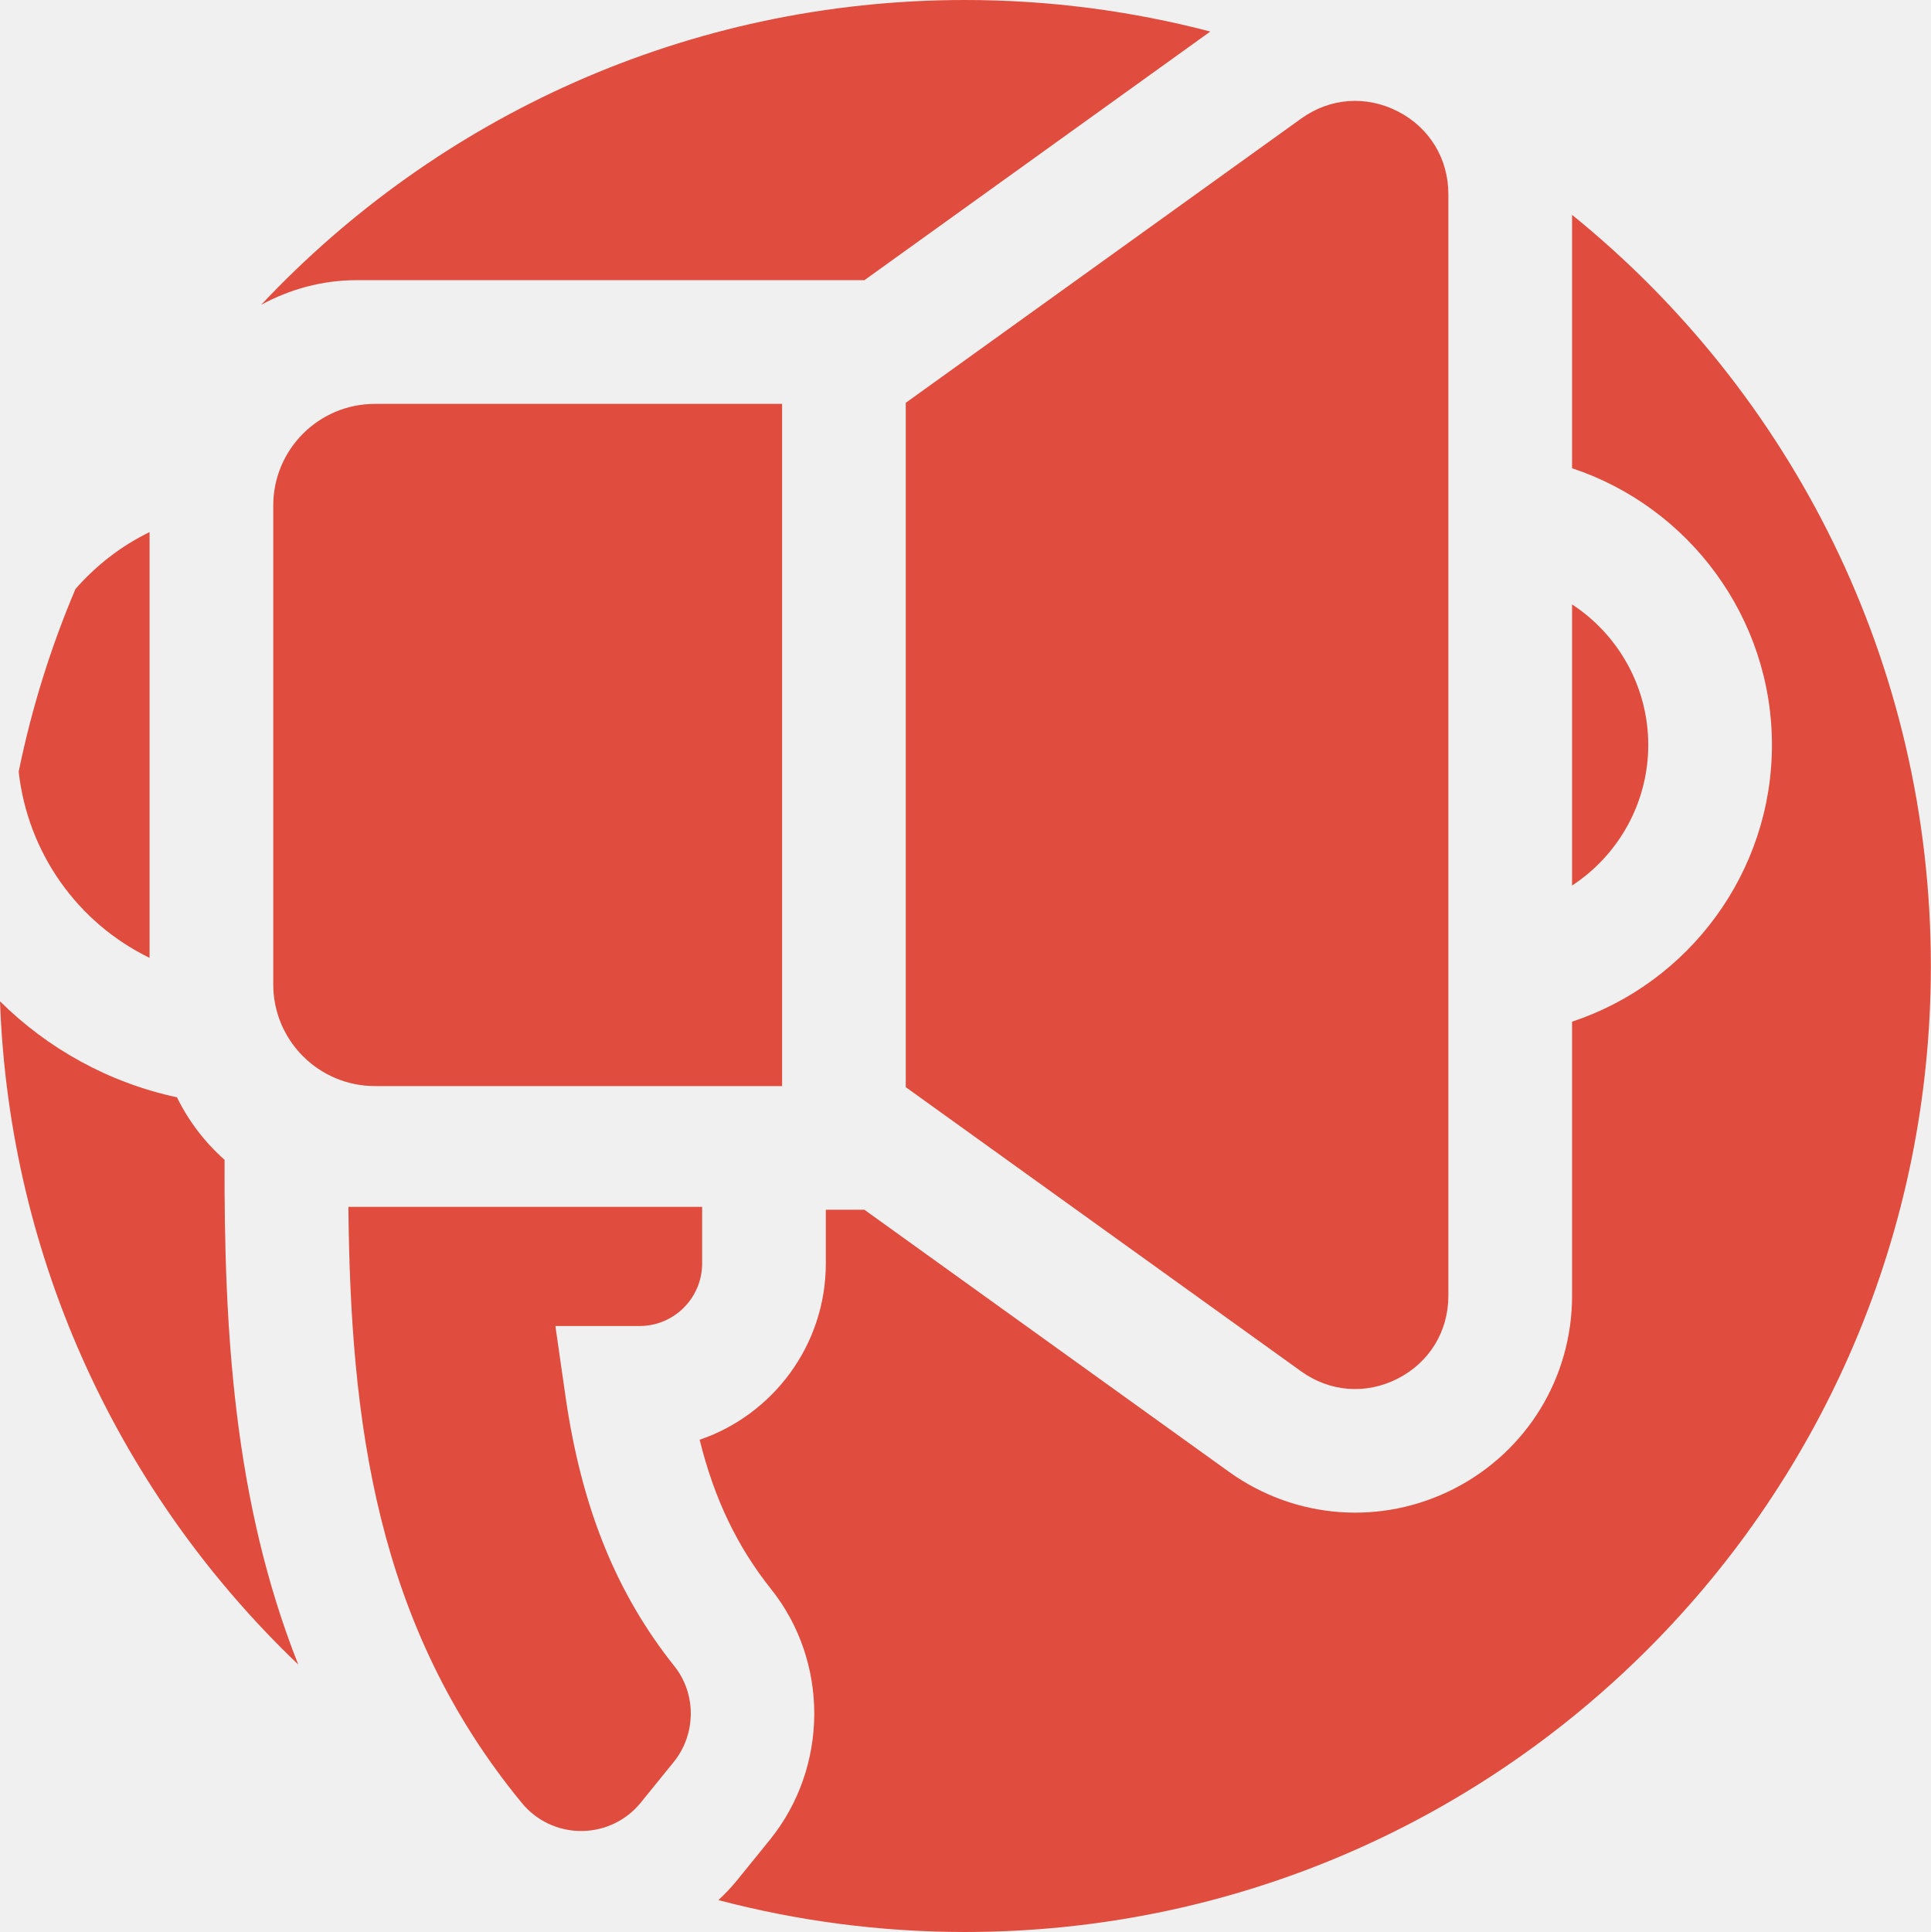
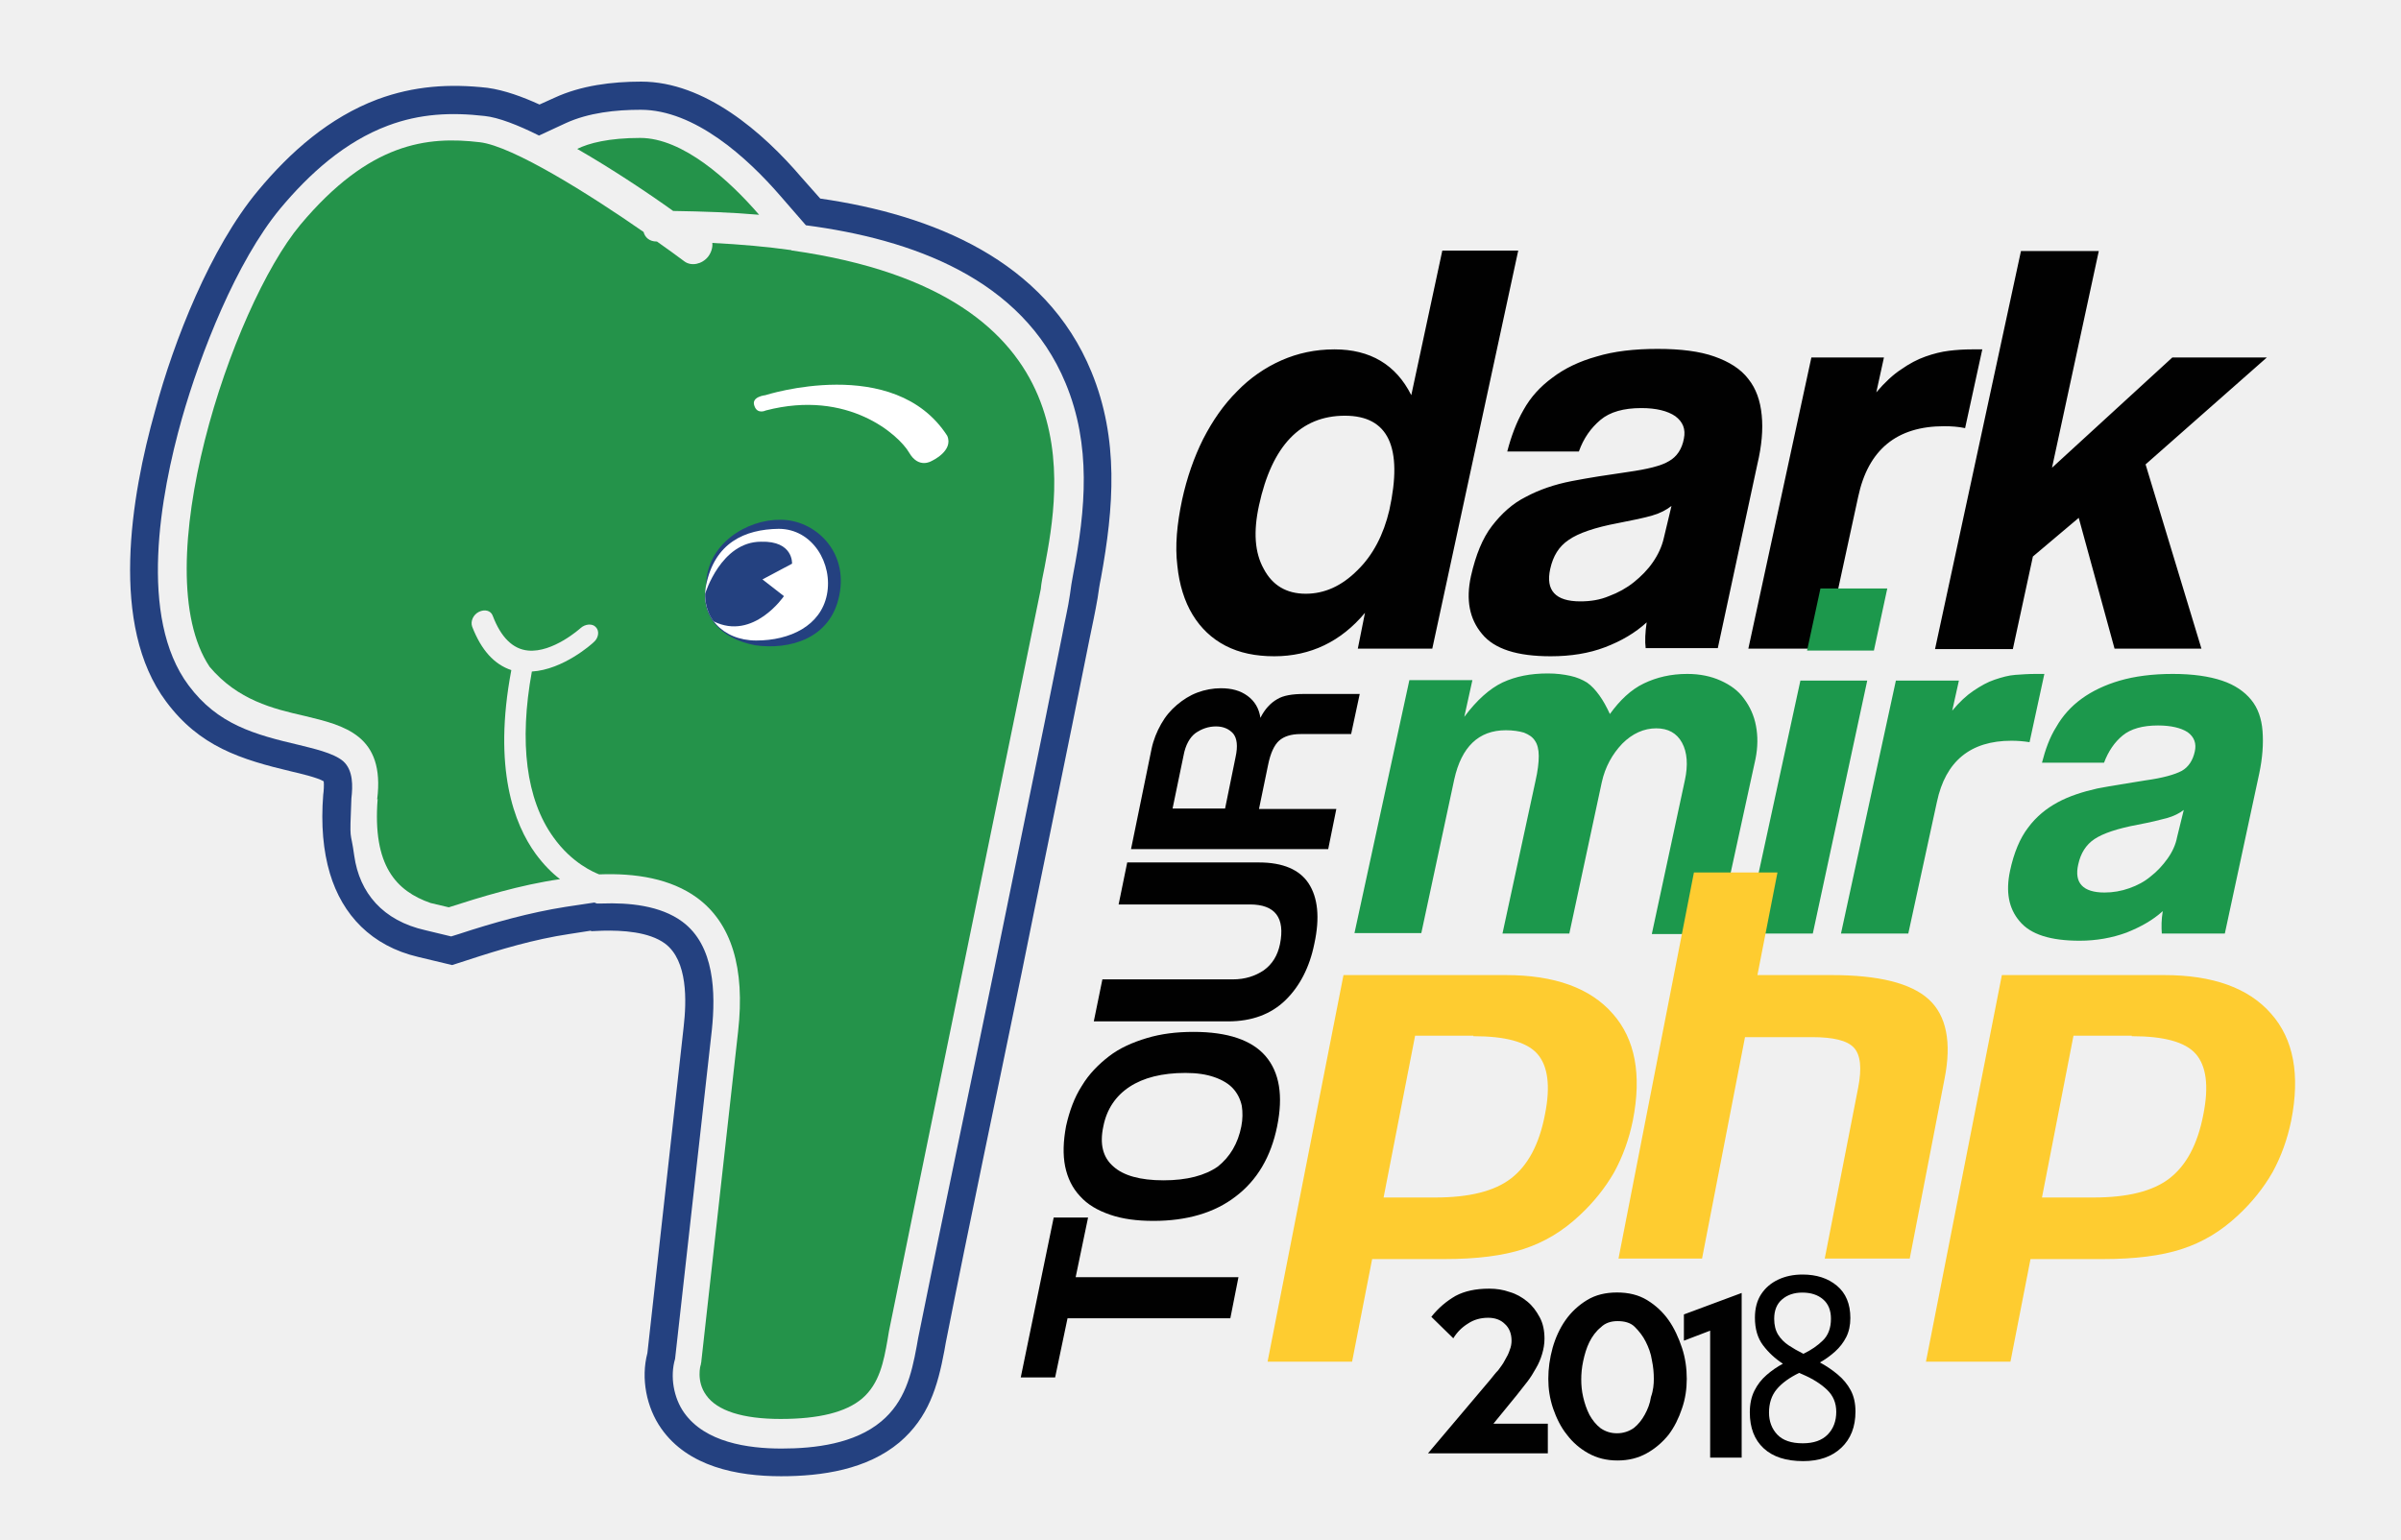
- <svg xmlns="http://www.w3.org/2000/svg" width="153.413" height="153.486" viewBox="0 0 40.59 40.61" version="1.1" id="svg8">
-   <defs id="defs2" />
-   <g id="layer1" transform="translate(-204.5786,-144.6466)">
-     <g id="g1211" transform="matrix(1.868059,0,0,1.868059,-201.7786,-171.8728)">
-       <g transform="matrix(0.3527778,0,0,-0.3527778,227.2568,172.59)" id="g112">
-         <path id="path114" style="fill:#e04c3d;fill-opacity:1;fill-rule:nonzero;stroke:none" d="M 0,0 11.033,7.93 C 8.534,8.584 5.912,8.936 3.208,8.936 -5.647,8.936 -13.624,5.195 -19.244,-0.786 -18.332,-0.29 -17.297,0 -16.196,0 Z" />
-       </g>
-       <g transform="matrix(0.3527778,0,0,-0.3527778,219.5205,181.7847)" id="g116">
-         <path id="path118" style="fill:#e04c3d;fill-opacity:1;fill-rule:nonzero;stroke:none" d="m 0,0 c -2.192,0.471 -4.127,1.56 -5.645,3.061 0.299,-8.314 3.891,-15.785 9.514,-21.154 -2.071,5.221 -2.368,10.739 -2.351,16.1 C 0.887,-1.435 0.369,-0.755 0,0" />
-       </g>
-       <g transform="matrix(0.3527778,0,0,-0.3527778,218.3784,176.0647)" id="g120">
-         <path id="path122" style="fill:#e04c3d;fill-opacity:1;fill-rule:nonzero;stroke:none" d="m 0,0 c -0.788,-1.857 -1.399,-3.806 -1.812,-5.828 0.292,-2.607 1.891,-4.827 4.175,-5.938 V 1.814 C 1.453,1.371 0.656,0.748 0,0" />
-       </g>
-       <g transform="matrix(0.3527778,0,0,-0.3527778,235.2202,179.4016)" id="g124">
-         <path id="path126" style="fill:#e04c3d;fill-opacity:1;fill-rule:nonzero;stroke:none" d="M 0,0 C 1.471,0.962 2.43,2.627 2.43,4.483 2.43,6.34 1.471,8.004 0,8.966 Z" />
-       </g>
-       <g transform="matrix(0.3527778,0,0,-0.3527778,235.2202,171.8553)" id="g128">
-         <path id="path130" style="fill:#e04c3d;fill-opacity:1;fill-rule:nonzero;stroke:none" d="m 0,0 v -8.082 c 3.733,-1.236 6.376,-4.766 6.376,-8.826 0,-4.06 -2.643,-7.59 -6.376,-8.826 v -8.742 c 0,-2.606 -1.44,-4.963 -3.759,-6.152 -2.318,-1.188 -5.073,-0.982 -7.188,0.538 l -11.627,8.357 h -1.231 v -1.712 c 0,-2.606 -1.686,-4.826 -4.025,-5.624 0.47,-1.895 1.201,-3.411 2.28,-4.765 1.851,-2.322 1.833,-5.686 -0.044,-8 l -1.047,-1.291 c -0.182,-0.226 -0.382,-0.431 -0.59,-0.627 2.511,-0.661 5.146,-1.017 7.865,-1.017 17.016,0 30.811,13.795 30.811,30.811 C 11.445,-14.28 6.979,-5.649 0,0" />
-       </g>
-       <g transform="matrix(0.3527778,0,0,-0.3527778,223.4029,189.7266)" id="g132">
-         <path id="path134" style="fill:#e04c3d;fill-opacity:1;fill-rule:nonzero;stroke:none" d="m 0,0 c 0.466,-0.565 1.153,-0.889 1.886,-0.889 h 0.01 c 0.739,0.003 1.431,0.334 1.896,0.908 L 4.839,1.31 C 5.558,2.196 5.568,3.481 4.863,4.366 3.003,6.699 1.9,9.431 1.39,12.964 l -0.324,2.254 h 2.687 c 1.1,0 1.994,0.895 1.994,1.996 v 1.804 H -5.537 C -5.472,12.209 -4.676,5.678 0,0" />
-       </g>
-       <g transform="matrix(0.3527778,0,0,-0.3527778,221.7483,181.6582)" id="g136">
-         <path id="path138" style="fill:#e04c3d;fill-opacity:1;fill-rule:nonzero;stroke:none" d="m 0,0 h 10.438 0.97 1.58 V 21.759 H 0 c -1.792,0 -3.244,-1.452 -3.244,-3.244 V 3.244 C -3.244,1.452 -1.791,0 0,0" />
-       </g>
-       <g transform="matrix(0.3527778,0,0,-0.3527778,233.259,184.9492)" id="g140">
-         <path id="path142" style="fill:#e04c3d;fill-opacity:1;fill-rule:nonzero;stroke:none" d="m 0,0 c 1.01,0.518 1.613,1.505 1.613,2.64 v 35.137 c 0,1.135 -0.603,2.122 -1.613,2.64 -1.01,0.518 -2.164,0.432 -3.085,-0.231 v 0 L -15.696,31.122 V 9.294 L -3.085,0.231 C -2.164,-0.432 -1.01,-0.518 0,0" />
-       </g>
-     </g>
-   </g>
+ <svg xmlns="http://www.w3.org/2000/svg" version="1.1" id="Layer_1" x="0px" y="0px" viewBox="0 0 502.9 322.5" style="enable-background:new 0 0 502.9 322.5;" xml:space="preserve">
+   <style type="text/css">
+ 	.st0{fill-rule:evenodd;clip-rule:evenodd;fill:#244180;}
+ 	.st1{fill-rule:evenodd;clip-rule:evenodd;fill:#24934A;}
+ 	.st2{fill-rule:evenodd;clip-rule:evenodd;fill:#FFFFFF;}
+ 	.st3{fill:#010101;}
+ 	.st4{fill:#1C984C;}
+ 	.st5{fill-rule:evenodd;clip-rule:evenodd;fill:#FECC30;}
+ 	.st6{font-family:'MyriadPro-Bold';}
+ 	.st7{font-size:53.262px;}
+ 	.st8{fill:#FFFFFF;}
+ </style>
+   <path class="st0" d="M113,21.9l3.1-1.4c5.6-2.6,12.1-3.4,18.2-3.4c13.3,0,25.5,10.6,33.6,20.1l3.9,4.4c23.5,3.4,47.2,12.9,56.8,36.3  c5.8,14.1,4.7,28.4,2,43.2c-0.3,1.4-0.5,2.8-0.7,4.2c-0.5,2.9-1.1,5.7-1.7,8.6c-1.2,6-2.4,11.9-3.6,17.9c-3.5,17.3-7.1,34.6-10.6,52  c-5.3,25.8-10.8,51.7-15.9,77.5c-0.1,0.6-0.2,1.1-0.3,1.7c-1.4,7.5-3.3,14-9.4,19.2c-6.8,5.7-16.2,7.1-24.8,7.1  c-9.2,0-19.5-2-25.1-10c-3.1-4.4-4.3-10.5-2.9-15.8l7.6-68.4c0.6-5.3,0.9-13.8-3.9-17.4c-3.4-2.5-9-2.8-13.1-2.7l-2.3,0.1l-0.2-0.1  l-4.5,0.7c-7.3,1.1-14.4,3.2-21.4,5.5l-3.1,1l-7.1-1.7c-9.8-2.3-15.9-8.8-18.5-17.5c-1.4-4.7-1.9-10.2-1.4-16.5  c0.1-0.6,0.2-2.1,0.1-2.8c-1.3-0.8-5.2-1.7-6.5-2c-11-2.6-19.5-5.3-26.5-14.7c-11.9-15.9-7.4-42.9-2.3-61C36.4,71.4,44.1,51.9,54,40  c6.8-8.2,15-15.4,25.1-19.2c7.6-2.8,15-3.3,23-2.4C105.7,18.9,109.5,20.3,113,21.9L113,21.9z M112.9,28.4l5.6-2.6  c4.8-2.2,10.5-2.8,15.7-2.8c11.3,0,22.3,10,29.3,18.1l5.3,6.1c22.1,2.9,45.3,11.1,54.4,33.1c5.4,13,4.2,26.4,1.6,39.9  c-0.3,1.5-0.5,2.9-0.7,4.4c-0.4,2.8-1.1,5.6-1.6,8.4c-1.2,5.9-2.4,11.9-3.6,17.9c-3.5,17.3-7.1,34.6-10.6,51.9  c-5.3,25.9-10.8,51.7-16,77.6c-0.1,0.6-0.2,1.1-0.3,1.7c-1.1,6-2.5,11.6-7.4,15.7c-5.6,4.7-13.9,5.7-20.9,5.7  c-7.1,0-16-1.3-20.4-7.5c-2.2-3.1-3-7.6-1.9-11.3l7.7-68.9c0.8-7.7,0.6-17.7-6.2-22.7c-4.6-3.4-11.2-4-16.8-3.8l-1.1,0l-0.5-0.2  l-6,0.9c-7.6,1.2-15.1,3.3-22.4,5.7l-1.6,0.5l-5.4-1.3c-8.9-2-13.8-7.8-14.9-15.6c-0.8-5.9-1-2.1-0.6-12c0.3-2.6,0.4-5.9-1.7-7.8  c-2.1-1.8-6.5-2.7-9.2-3.4c-9.4-2.2-17.1-4.3-23.2-12.5c-10.6-14.2-5.9-40-1.4-55.9c3.9-13.7,11.4-32.9,20.6-44  c6.1-7.3,13.5-14,22.6-17.4c6.7-2.5,13.2-2.8,20.2-2C104.4,24.6,108.5,26.2,112.9,28.4L112.9,28.4z" />
+   <path class="st1" d="M134.1,28.9c-6.6,0-10.8,1.1-13.2,2.3c7.3,4.2,14.8,9.2,20.1,13c6.3,0.1,12.3,0.3,18,0.8  C152.7,37.7,143,28.9,134.1,28.9L134.1,28.9z" />
+   <path class="st1" d="M90.2,189.2l3.8,0.9c6.5-2.1,14.9-4.7,23.3-5.9c-1.7-1.3-3.4-3-5.1-5.3c-4.5-6.2-9-17.9-5.1-38.5  c-3.6-1.2-6.3-4.2-8.2-9.1c-0.4-1.1,0.2-2.5,1.4-3.1c1.2-0.6,2.5-0.3,2.9,0.8c1.7,4.5,4.2,7,7.4,7.3c5.2,0.5,10.9-4.6,11-4.7  c1-0.9,2.5-1,3.2-0.2c0.8,0.8,0.6,2.3-0.5,3.2c-0.3,0.3-6.3,5.7-12.9,6.1c-2.7,14.8-1.2,26.8,4.5,34.7c3.9,5.5,8.6,7.4,9.6,7.8  c7.7-0.3,15,0.9,20.5,4.9c7.2,5.3,10.1,14.7,8.6,28l-7.7,69.1c0,0.3-0.1,0.4-0.1,0.7c-0.1,0.1-1,3.5,1.1,6.4c2.3,3.3,7.7,5,15.6,5  c8,0,13.7-1.4,17.1-4.3c3.6-3.1,4.5-7.7,5.3-12.3c0.1-0.6,0.2-1.2,0.3-1.8c1.7-8.7,30.7-149.9,31.8-155.5c0.1-1.2,0.4-2.7,0.8-4.6  c3.1-16.5,10.8-57.2-52.8-66.3c-0.1,0-0.2,0-0.3-0.1c-5-0.7-10.5-1.2-16.5-1.5c0.1,0.9-0.2,2-0.9,2.9c-1.3,1.6-3.5,2-4.9,1  c-1.5-1.1-3.5-2.6-5.8-4.2h-0.1c-1.4,0-2.4-0.8-2.7-2c-11.2-7.8-27.4-18-34.3-18.8c-11-1.3-23.1,0-37.6,17.3  c-14.4,17.3-32.6,72.2-19,92.6c5.9,7,13.3,8.8,19.9,10.3c8.3,2,16.9,4,15.2,17.5l0.1-0.1C78,181.4,83,186.7,90.2,189.2L90.2,189.2z" />
+   <path class="st2" d="M160.4,86c0,0-1.8,0.9-2.4-1c-0.7-1.9,2.3-2.2,2.3-2.2s27-8.7,38.1,8.5c1.4,3.2-3.3,5.3-3.3,5.3  s-2.7,1.7-4.7-1.8C188.3,91.2,177.7,81.5,160.4,86L160.4,86z" />
+   <path class="st0" d="M147.9,122.6c-1.3,6.4,2.9,11.2,10.3,12.6c7.1,1,15.8-1.3,17.6-10.5c1.9-9.3-5.2-15.8-12.3-15.8  C156.4,108.8,148,114,147.9,122.6L147.9,122.6z" />
+   <path class="st2" d="M147.9,122.6c-1.3,6.4,3.4,11.6,10.5,11.6s13.5-3.1,14.8-9.6c1.3-6.5-3-13.8-10.1-13.8  C156,110.9,149.7,113.7,147.9,122.6L147.9,122.6z" />
+   <path class="st0" d="M147.7,124.4c0,0,3.3-10.9,11.7-10.9c6.8-0.2,6.5,4.6,6.5,4.6l-6.2,3.3l4.5,3.5c0,0-6.4,9.4-14.7,5.3  C147.5,127.7,147.7,124.4,147.7,124.4L147.7,124.4z" />
+   <path class="st3" d="M273.5,124.4c3.9,0,7.5-1.6,10.8-4.9c3.3-3.2,5.5-7.5,6.7-12.6c2.9-13.2-0.2-19.8-9.3-19.8  c-9.3,0-15.3,6.3-18,18.8c-1.2,5.5-0.9,9.9,1,13.3C266.5,122.6,269.4,124.4,273.5,124.4L273.5,124.4z M284.4,135.9l1.5-7.5  c-5,6-11.4,9.1-19,9.1c-3.9,0-7.3-0.7-10.2-2.2c-2.9-1.5-5.2-3.7-6.9-6.5c-1.7-2.8-2.8-6.3-3.2-10.3c-0.5-4.1-0.1-8.6,1-13.8  c1-4.6,2.5-8.9,4.4-12.7c2-3.9,4.3-7.2,7.1-10c2.7-2.8,5.9-5,9.3-6.5c3.4-1.5,7.1-2.3,11.1-2.3c7.5,0,12.9,3.2,16.1,9.6l6.5-30.3  H318l-18,83.4H284.4z M350.1,106c-1,0.8-2.3,1.5-4,2s-4.1,1-7.2,1.6c-4.8,0.9-8.3,2.1-10.3,3.5c-2.1,1.4-3.3,3.4-3.9,6.1  c-1,4.5,1.1,6.8,6.3,6.8c2.1,0,4.1-0.3,6-1.1c1.9-0.7,3.7-1.7,5.2-2.9c1.5-1.2,2.9-2.6,4-4.2c1.1-1.6,1.9-3.3,2.3-5.1L350.1,106z   M344.7,135.9c-0.2-1.6-0.1-3.4,0.2-5.5c-2.4,2.2-5.3,3.9-8.7,5.2c-3.4,1.3-7.2,1.9-11.4,1.9c-7,0-11.8-1.5-14.4-4.7  c-2.6-3.1-3.4-7.1-2.3-12.1c1-4.4,2.4-7.9,4.4-10.5c2-2.6,4.3-4.7,7.1-6.1c2.8-1.5,6-2.6,9.6-3.3c3.6-0.7,7.5-1.3,11.7-1.9  c4.2-0.6,7.1-1.3,8.7-2.3c1.6-0.9,2.7-2.5,3.1-4.7c0.4-2-0.2-3.5-1.8-4.7c-1.6-1.1-4-1.7-7.1-1.7c-3.7,0-6.6,0.8-8.6,2.5  c-2,1.7-3.5,3.8-4.5,6.6h-15c0.8-3.1,1.9-6.1,3.4-8.7c1.5-2.7,3.5-4.9,6.1-6.8c2.5-1.9,5.6-3.4,9.2-4.4c3.6-1.1,7.9-1.6,12.8-1.6  c4.8,0,8.8,0.5,11.9,1.6c3.1,1.1,5.5,2.6,7.1,4.7c1.6,2,2.5,4.5,2.8,7.6c0.3,3,0,6.4-0.9,10.2l-8.3,38.6H344.7z M366.2,135.9  l13.2-61h15.2l-1.6,7.3c1.8-2.1,3.5-3.7,5.2-4.8c1.7-1.2,3.4-2.1,5.1-2.7c1.7-0.6,3.3-1,4.9-1.2c1.6-0.2,3.2-0.3,4.9-0.3h2.1  l-3.6,16.5c-1.4-0.3-2.9-0.4-4.4-0.4c-9.9,0-15.9,4.9-18,14.8l-6.9,31.8H366.2z M442.9,135.9l-7.5-27.4l-9.6,8.1l-4.2,19.4h-16.3  l18-83.4h16.3L429.8,98L455,74.9h19.8l-25.4,22.4l11.7,38.6H442.9z" />
+   <path class="st3" d="M257.7,276.2h-34.1l-2.6,12.4h-7.2l6.9-33.5h7.2l-2.6,12.5h34.1L257.7,276.2z M260,236c0.3-1.5,0.3-3,0.1-4.3  c-0.3-1.4-0.9-2.6-1.8-3.6c-0.9-1-2.2-1.8-3.9-2.4c-1.7-0.6-3.7-0.9-6.1-0.9c-4.9,0-8.8,1-11.7,2.9c-2.9,1.9-4.8,4.7-5.5,8.3  c-0.8,3.7-0.1,6.5,2.1,8.4c2.1,1.9,5.6,2.9,10.5,2.9c4.9,0,8.7-1,11.4-2.9C257.6,242.4,259.3,239.6,260,236L260,236z M267.5,236  c-1.3,6.4-4.2,11.3-8.7,14.7c-4.4,3.4-10.2,5.1-17.2,5.1c-3.5,0-6.5-0.4-9.1-1.3c-2.6-0.9-4.7-2.1-6.3-3.9c-1.6-1.7-2.6-3.8-3.1-6.2  c-0.5-2.5-0.4-5.3,0.2-8.5c0.7-3.1,1.7-5.9,3.3-8.4c1.5-2.5,3.5-4.5,5.7-6.2s4.9-2.9,7.9-3.8c3-0.9,6.2-1.3,9.8-1.3  c7.1,0,12.2,1.7,15.1,5.1C268,224.7,268.8,229.6,267.5,236L267.5,236z M234.3,189.5l1.8-8.8h27.6c5,0,8.5,1.5,10.4,4.4  s2.4,7.1,1.2,12.6c-1,5-3.1,9-6.1,11.9c-3,2.9-7,4.4-12,4.4h-28.1l1.8-8.8h27.3c2.6,0,4.7-0.7,6.5-1.9c1.8-1.3,2.9-3.1,3.4-5.5  c1.1-5.5-1-8.3-6.3-8.3H234.3z M245.6,169.4h11l2.2-10.8c0.5-2.3,0.3-3.9-0.5-4.9c-0.9-1-2.1-1.5-3.6-1.5c-1.6,0-3,0.5-4.3,1.4  c-1.2,0.9-2.1,2.5-2.5,4.7L245.6,169.4z M283,153.8h-10.6c-2,0-3.5,0.5-4.5,1.4c-1,0.9-1.8,2.6-2.3,5.1l-1.9,9.2h16.2l-1.7,8.4  h-41.3l4.3-21c0.4-1.9,1.1-3.6,2-5.2c0.9-1.6,2-2.9,3.3-4c1.3-1.1,2.7-2,4.3-2.6c1.6-0.6,3.3-0.9,4.9-0.9c2.3,0,4.1,0.5,5.6,1.6  c1.5,1.1,2.4,2.6,2.7,4.6c0.9-1.8,2.1-3.1,3.5-3.9c1.3-0.8,3.2-1.1,5.6-1.1h11.7L283,153.8z" />
+   <path class="st4" d="M346,195.6l6.9-32.1c0.7-3.2,0.5-5.9-0.6-7.9c-1.1-2-2.9-3-5.4-3c-2.6,0-5,1.1-7.1,3.2  c-2.1,2.2-3.6,4.9-4.3,8.1l-6.8,31.7h-14l6.9-31.9c0.5-2.2,0.7-3.9,0.7-5.3c0-1.4-0.3-2.5-0.8-3.2c-0.5-0.8-1.3-1.3-2.3-1.7  c-1-0.3-2.3-0.5-3.8-0.5c-5.7,0-9.3,3.5-10.8,10.3l-6.9,32.2h-14l11.5-53h13.2l-1.7,7.7c2.6-3.5,5.3-5.9,8-7.2  c2.8-1.3,5.9-1.9,9.5-1.9c1.8,0,3.3,0.2,4.7,0.5s2.5,0.8,3.5,1.4c1,0.7,1.8,1.6,2.6,2.7c0.8,1.1,1.5,2.4,2.2,3.9  c2.1-2.9,4.4-5.1,7.1-6.4c2.7-1.3,5.7-2,9.1-2c2.7,0,5,0.5,7,1.4c2,0.9,3.7,2.1,4.9,3.8c1.2,1.6,2.1,3.5,2.5,5.7  c0.4,2.1,0.4,4.4-0.1,6.9l-8,36.7H346z M365.6,195.6l11.5-53h14l-11.4,53H365.6z M378.5,136.3l2.8-13h14l-2.8,13H378.5z   M385.6,195.6l11.5-53h13.2l-1.4,6.3c1.5-1.8,3-3.2,4.5-4.2c1.5-1,2.9-1.8,4.4-2.3c1.5-0.5,2.9-0.9,4.3-1c1.4-0.1,2.8-0.2,4.3-0.2  h1.8l-3.1,14.3c-1.3-0.2-2.5-0.3-3.8-0.3c-8.6,0-13.8,4.3-15.6,12.8l-6,27.6H385.6z M457.4,169.7c-0.9,0.7-2.1,1.3-3.5,1.7  c-1.5,0.4-3.5,0.9-6.2,1.4c-4.2,0.8-7.2,1.8-9,3c-1.8,1.2-2.9,3-3.4,5.3c-0.9,3.9,1,5.9,5.5,5.9c1.8,0,3.5-0.3,5.2-0.9  c1.7-0.6,3.2-1.4,4.5-2.5c1.3-1,2.5-2.3,3.5-3.7c1-1.4,1.7-2.9,2-4.5L457.4,169.7z M452.8,195.6c-0.1-1.4-0.1-2.9,0.2-4.7  c-2.1,1.9-4.6,3.3-7.6,4.5c-3,1.1-6.3,1.7-9.8,1.7c-6.1,0-10.3-1.3-12.6-4.1c-2.3-2.7-2.9-6.2-2-10.5c0.8-3.8,2.1-6.9,3.8-9.1  c1.7-2.3,3.8-4,6.2-5.3c2.4-1.3,5.2-2.2,8.3-2.9c3.1-0.6,6.5-1.1,10.1-1.7c3.6-0.5,6.1-1.2,7.6-2c1.4-0.8,2.3-2.2,2.7-4  c0.4-1.7-0.1-3.1-1.5-4.1c-1.4-0.9-3.5-1.4-6.2-1.4c-3.2,0-5.7,0.7-7.4,2.1s-3,3.3-3.9,5.7h-13c0.7-2.7,1.6-5.3,3-7.5  c1.3-2.3,3.1-4.3,5.3-5.9c2.2-1.6,4.9-2.9,8-3.8c3.1-0.9,6.8-1.4,11.1-1.4c4.2,0,7.6,0.5,10.3,1.4c2.7,0.9,4.7,2.3,6.1,4  c1.4,1.7,2.2,3.9,2.4,6.6c0.2,2.6,0,5.6-0.7,8.9l-7.2,33.5H452.8z" />
+   <path class="st3" d="M324.1,304.5h-25l13.1-15.5c0.5-0.6,1-1.3,1.6-1.9c0.5-0.7,1-1.3,1.4-2.1c0.4-0.7,0.8-1.4,1-2.1  c0.3-0.7,0.4-1.4,0.4-2c0-1.5-0.5-2.7-1.4-3.5c-0.9-0.9-2.1-1.3-3.5-1.3c-1.6,0-3,0.4-4.2,1.2c-1.3,0.8-2.3,1.8-3.1,3.1l-4.6-4.5  c1.5-1.9,3.2-3.3,5.1-4.4c1.9-1,4.2-1.5,7-1.5c1.5,0,2.9,0.2,4.3,0.7c1.4,0.4,2.6,1.1,3.7,2c1.1,0.9,1.9,2,2.6,3.3  c0.7,1.3,1,2.8,1,4.5c0,1.1-0.2,2.2-0.5,3.2c-0.3,1-0.7,2-1.3,3c-0.5,0.9-1.1,1.9-1.8,2.8c-0.7,0.9-1.5,1.9-2.2,2.8l-4.9,6h11.4  V304.5z M353.3,288.9c0,2.1-0.3,4.2-1,6.2c-0.7,2.1-1.6,3.9-2.8,5.5c-1.3,1.6-2.8,2.9-4.6,3.9c-1.8,1-3.8,1.5-6.1,1.5  s-4.3-0.5-6.1-1.5c-1.8-1-3.3-2.3-4.5-3.9c-1.3-1.6-2.2-3.5-2.9-5.5c-0.7-2.1-1-4.1-1-6.2c0-2.2,0.3-4.3,0.9-6.5  c0.6-2.1,1.5-4.1,2.7-5.8c1.2-1.7,2.7-3.1,4.5-4.2c1.8-1.1,3.9-1.6,6.3-1.6c2.4,0,4.5,0.5,6.3,1.6c1.8,1.1,3.3,2.5,4.5,4.2  c1.2,1.7,2.1,3.7,2.8,5.8C353,284.5,353.3,286.7,353.3,288.9L353.3,288.9z M346.4,288.9c0-1.2-0.1-2.5-0.4-3.9  c-0.2-1.4-0.7-2.7-1.3-3.9s-1.4-2.2-2.3-3.1s-2.2-1.2-3.6-1.2c-1.4,0-2.6,0.4-3.5,1.3c-1,0.8-1.8,1.9-2.4,3.1s-1,2.6-1.3,4  c-0.3,1.4-0.4,2.7-0.4,3.8c0,1.2,0.1,2.4,0.4,3.7c0.3,1.3,0.7,2.5,1.3,3.7c0.6,1.1,1.4,2.1,2.3,2.8c1,0.7,2.1,1.1,3.5,1.1  c1.3,0,2.5-0.4,3.5-1.1c0.9-0.7,1.7-1.7,2.3-2.8c0.6-1.1,1.1-2.3,1.3-3.7C346.3,291.3,346.4,290,346.4,288.9L346.4,288.9z   M364.7,305.4h-6.5v-26.6l-5.5,2.1v-5.5l12.1-4.5V305.4z" />
+   <path class="st5" d="M308.6,217.1c6.7,0,11.2,1.2,13.4,3.7c2.2,2.5,2.8,6.7,1.6,12.7c-1.2,6.3-3.6,10.7-7.1,13.4  c-3.5,2.7-8.8,4-15.9,4h-10.8l6.6-33.9H308.6z M265.5,285.3h17.7l4.2-21.5h15.2c6.7,0,12.2-0.7,16.5-2.1c4.3-1.4,8.2-3.7,11.8-7.1  c2.9-2.7,5.3-5.7,7.2-9c1.8-3.3,3.1-6.9,3.9-10.8c1.9-9.6,0.5-17.1-4.2-22.4c-4.7-5.4-12.2-8.1-22.4-8.1h-34L265.5,285.3z   M354.8,182.8h17.5l-4.2,21.5h15.6c9.8,0,16.6,1.7,20.3,5.1c3.7,3.4,4.8,9,3.3,16.6l-7.3,37.7h-17.8l7-35.8c0.8-4.1,0.5-6.9-0.9-8.4  s-4.3-2.2-8.8-2.2h-14l-9,46.4H339L354.8,182.8z M446.5,217.1c6.7,0,11.2,1.2,13.4,3.7c2.2,2.5,2.8,6.7,1.6,12.7  c-1.2,6.3-3.6,10.7-7.1,13.4c-3.5,2.7-8.8,4-15.9,4h-10.8l6.6-33.9H446.5z M403.4,285.3h17.7l4.2-21.5h15.2c6.7,0,12.2-0.7,16.5-2.1  s8.2-3.7,11.8-7.1c2.9-2.7,5.3-5.7,7.2-9c1.8-3.3,3.1-6.9,3.9-10.8c1.9-9.6,0.5-17.1-4.2-22.4c-4.7-5.4-12.2-8.1-22.4-8.1h-34  L403.4,285.3z" />
+   <text transform="matrix(0.8786 0 0 1 364.213 305.6024)" class="st6 st7">8</text>
</svg>
